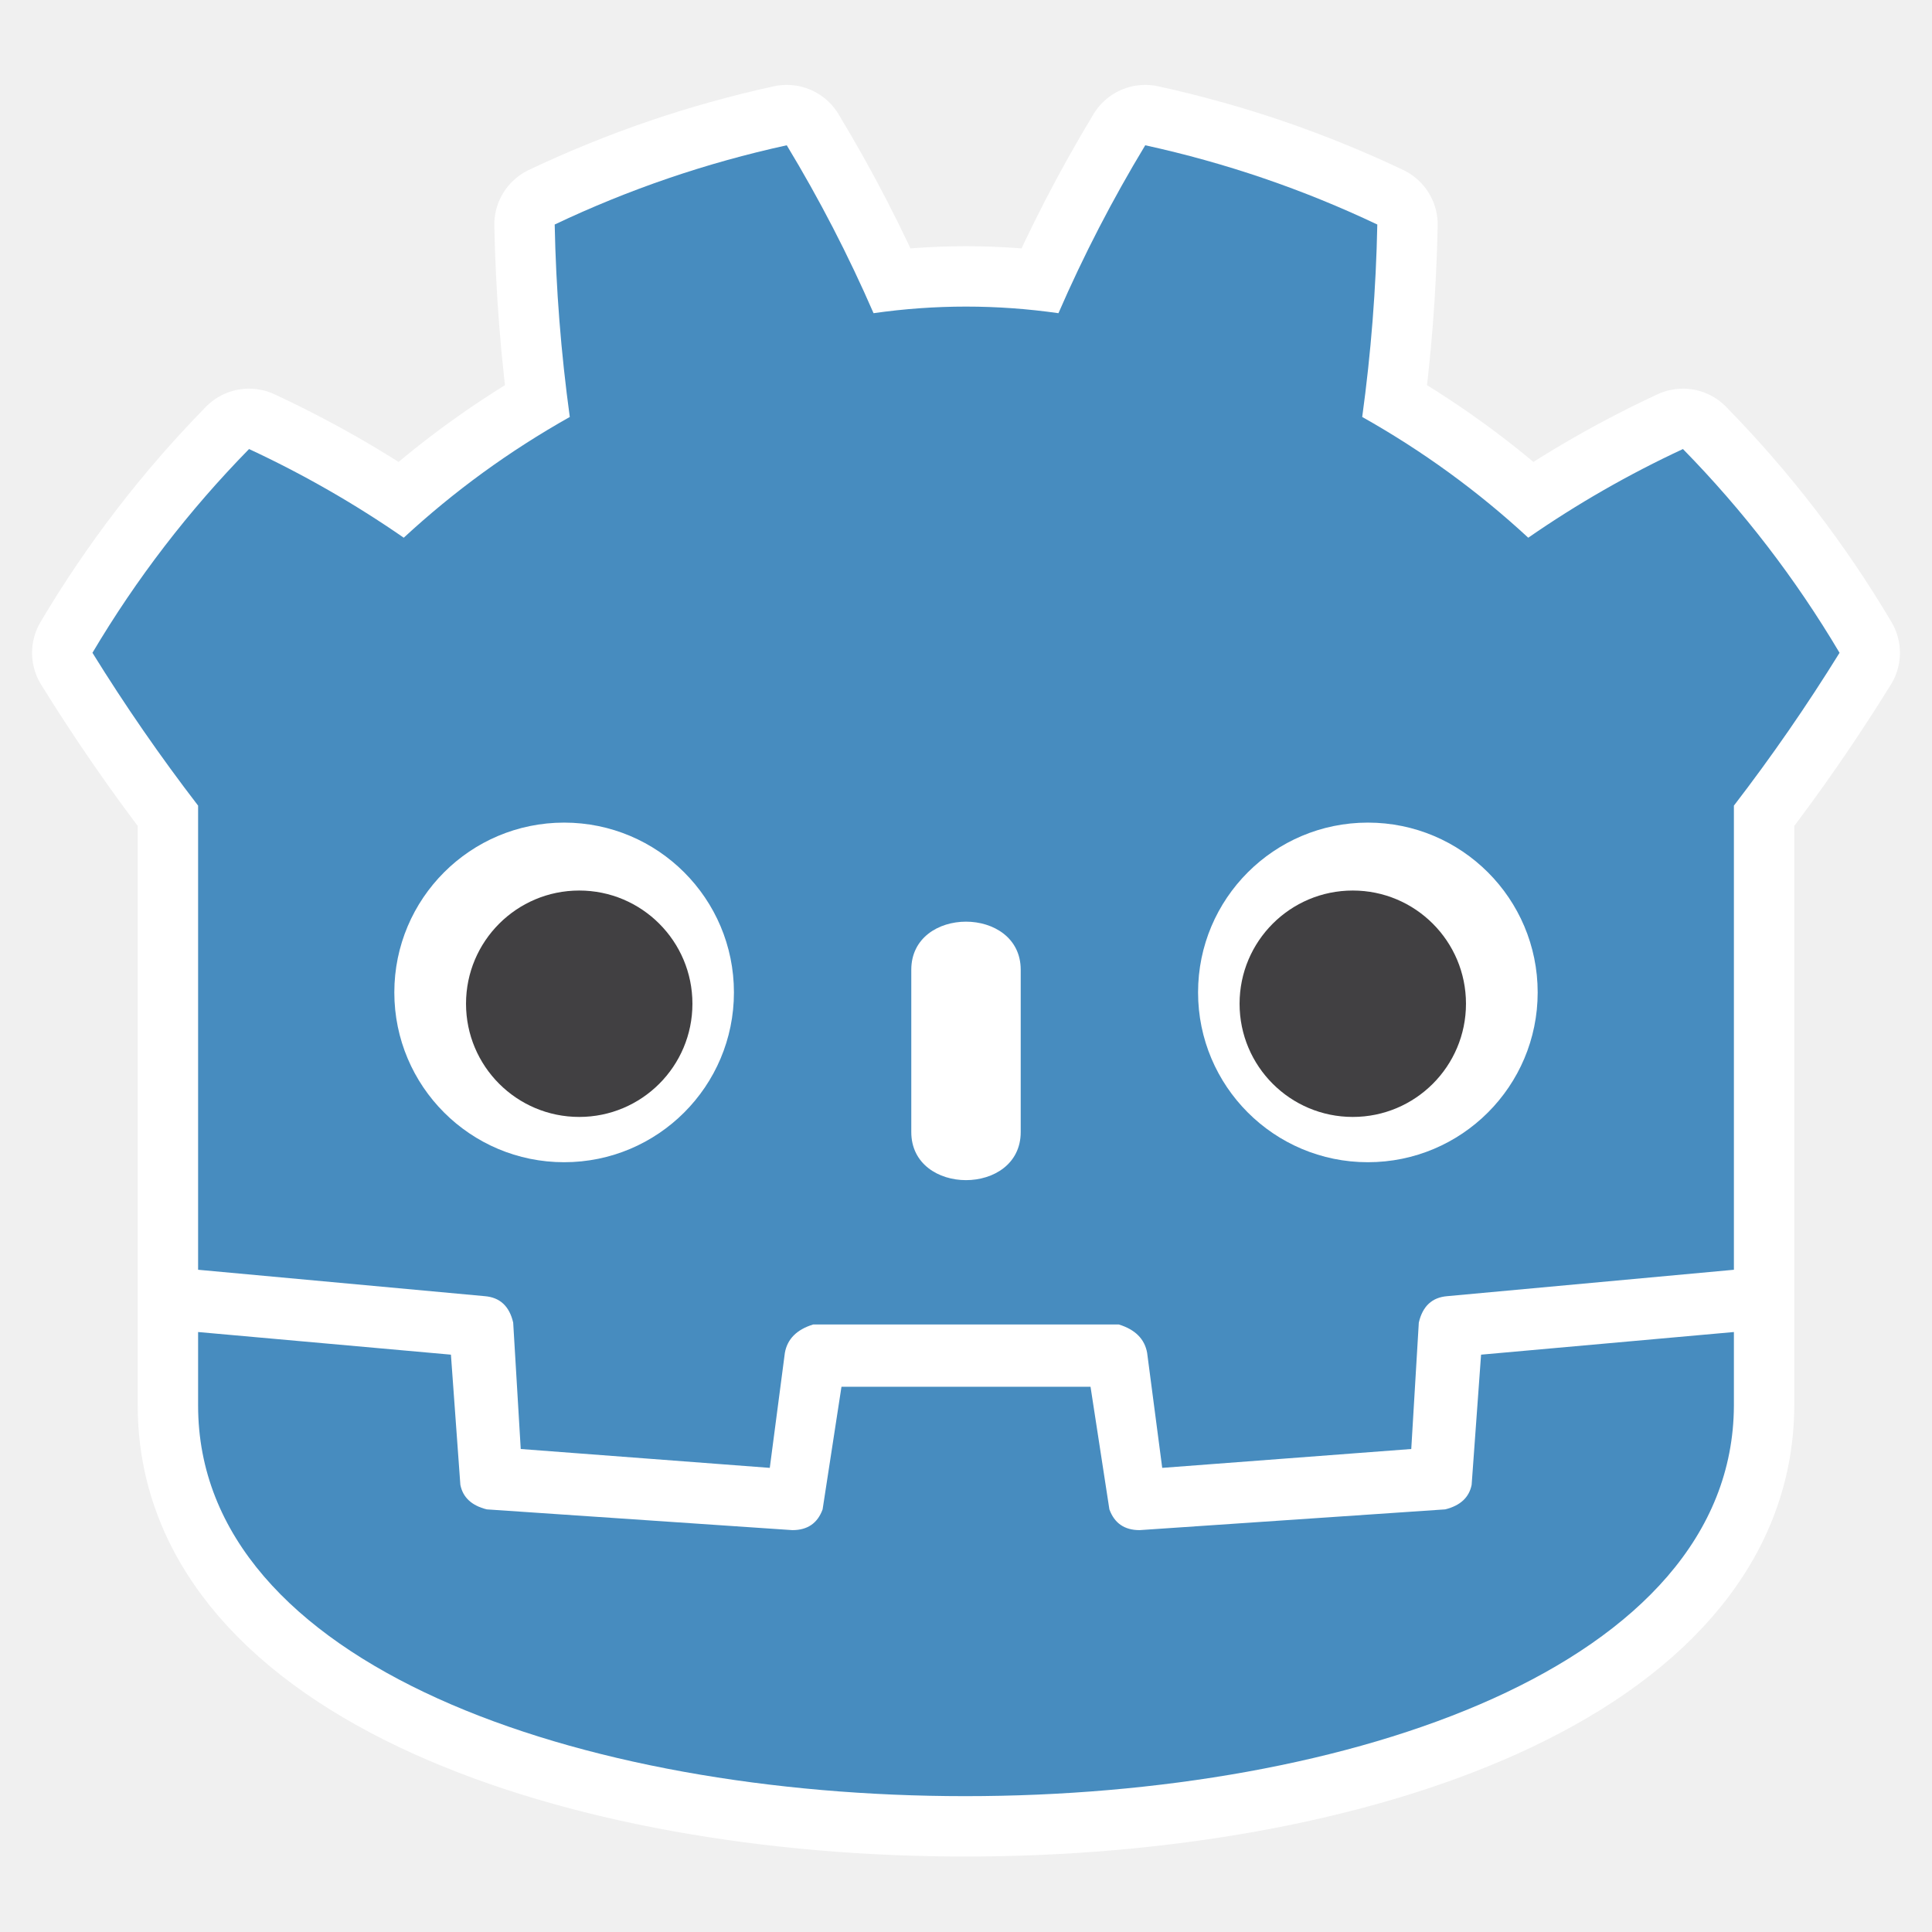
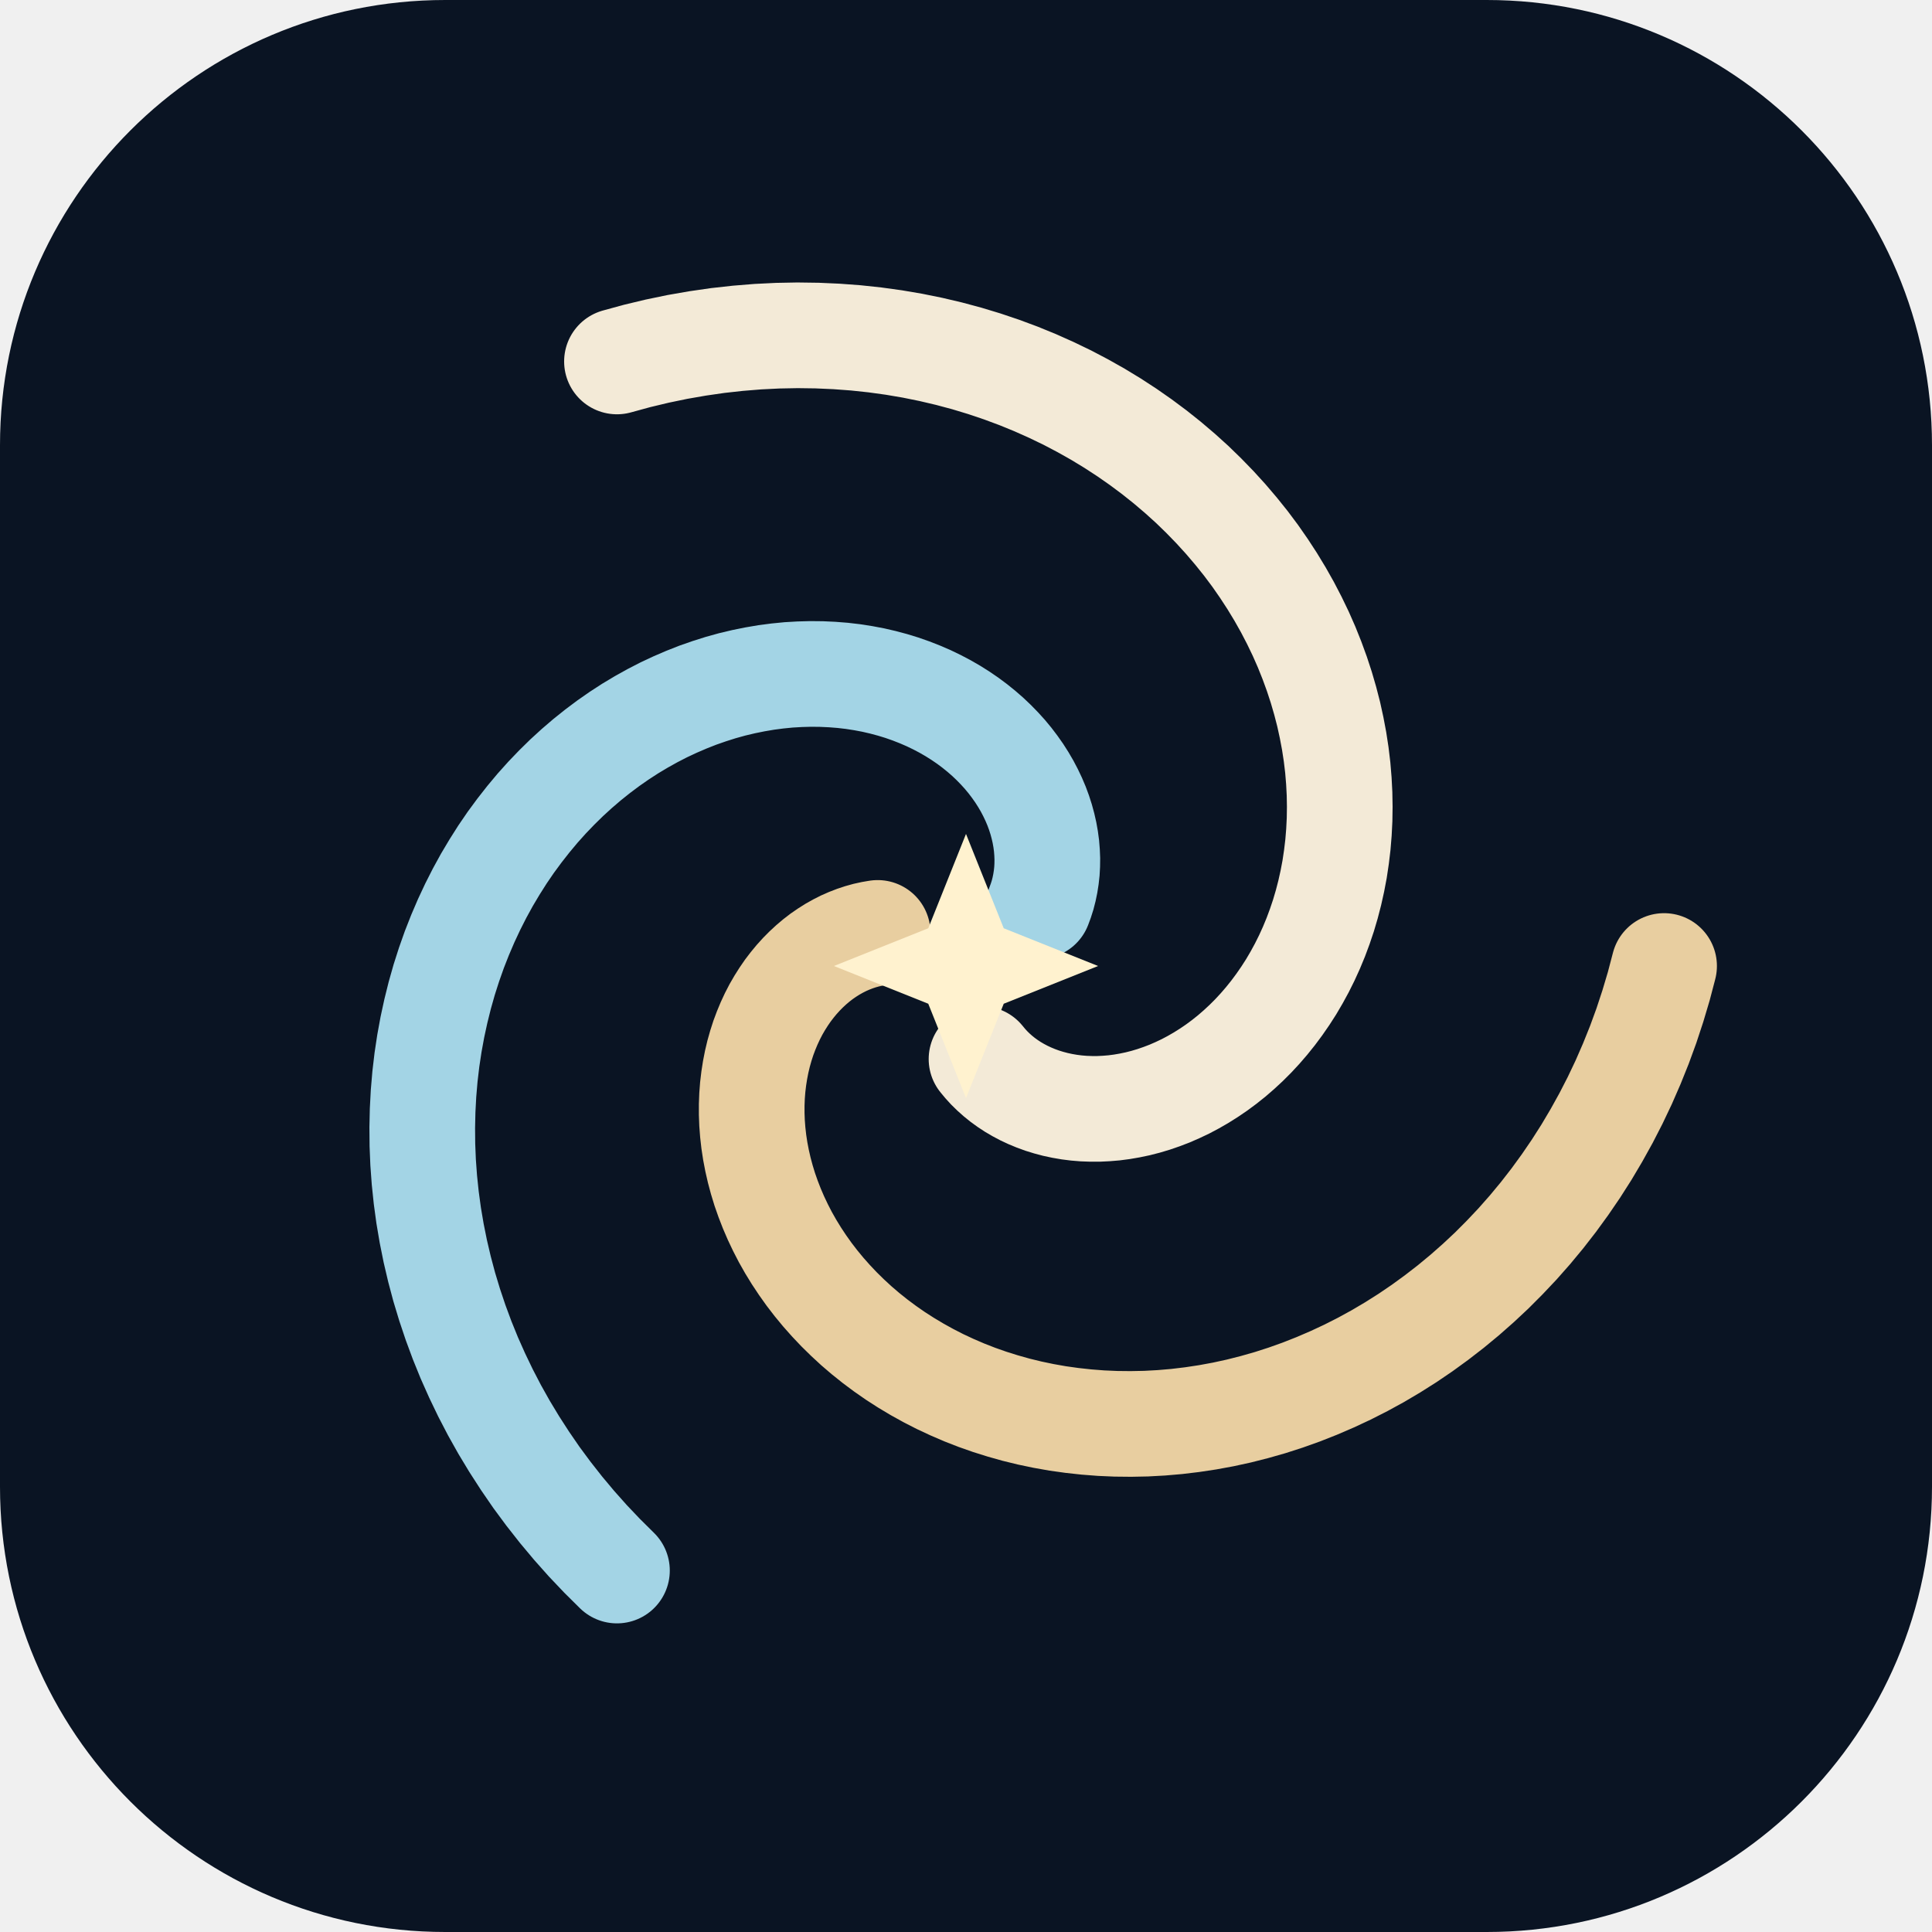
- <svg xmlns="http://www.w3.org/2000/svg" width="1024" height="1024">
-   <g fill="#fff">
-     <path d="M105 673v33q407 354 814 0v-33z" />
-     <path fill="none" stroke="#fff" stroke-linejoin="round" stroke-width="64" d="M105 745c0 276 813 276 814 0V427q30-39 56-81-35-59-83-108-43 20-82 47-40-37-88-64 7-51 8-102-59-28-123-42-26 43-46 89-49-7-98 0-20-46-46-89-64 14-123 42 1 51 8 102-48 27-88 64-39-27-82-47-48 49-83 108 26 42 56 81v318z" />
-     <path fill="#478cbf" d="m105 673 152 14q12 1 15 14l4 67 132 10 8-61q2-11 15-15h162q13 4 15 15l8 61 132-10 4-67q3-13 15-14l152-14V427q30-39 56-81-35-59-83-108-43 20-82 47-40-37-88-64 7-51 8-102-59-28-123-42-26 43-46 89-49-7-98 0-20-46-46-89-64 14-123 42 1 51 8 102-48 27-88 64-39-27-82-47-48 49-83 108 26 42 56 81zm0 33v39c0 276 813 276 814 0v-39l-134 12-5 69q-2 10-14 13l-162 11q-12 0-16-11l-10-65H446l-10 65q-4 11-16 11l-162-11q-12-3-14-13l-5-69z" />
-     <path d="M483 600c0 34 58 34 58 0v-86c0-34-58-34-58 0z" />
-     <circle cx="725" cy="526" r="90" />
-     <circle cx="299" cy="526" r="90" />
-   </g>
-   <g fill="#414042">
-     <circle cx="307" cy="532" r="60" />
-     <circle cx="717" cy="532" r="60" />
-   </g>
+ <svg xmlns="http://www.w3.org/2000/svg" viewBox="0 0 512 512" width="256" height="256">
+   <rect width="512" height="512" rx="118" fill="#0a1423" />
+   <path d="M232.59,247.23 L231.08,247.49 L229.57,247.82 L228.06,248.24 L226.55,248.74 L225.05,249.32 L223.55,249.98 L222.07,250.73 L220.61,251.55 L219.17,252.46 L217.75,253.44 L216.36,254.51 L215.00,255.66 L213.68,256.88 L212.39,258.18 L211.14,259.56 L209.94,261.01 L208.78,262.53 L207.68,264.13 L206.63,265.79 L205.63,267.52 L204.70,269.32 L203.83,271.19 L203.03,273.11 L202.29,275.09 L201.63,277.14 L201.04,279.23 L200.53,281.38 L200.10,283.58 L199.75,285.82 L199.48,288.10 L199.30,290.43 L199.21,292.80 L199.21,295.19 L199.30,297.62 L199.49,300.08 L199.77,302.56 L200.15,305.06 L200.63,307.57 L201.21,310.10 L201.89,312.64 L202.67,315.19 L203.56,317.73 L204.55,320.28 L205.64,322.81 L206.84,325.34 L208.14,327.86 L209.55,330.35 L211.07,332.83 L212.69,335.27 L214.41,337.69 L216.24,340.07 L218.18,342.42 L220.22,344.72 L222.36,346.98 L224.60,349.18 L226.94,351.34 L229.38,353.43 L231.92,355.46 L234.55,357.42 L237.28,359.32 L240.11,361.14 L243.02,362.88 L246.02,364.54 L249.10,366.12 L252.27,367.60 L255.52,369.00 L258.85,370.30 L262.26,371.50 L265.73,372.59 L269.28,373.59 L272.89,374.47 L276.57,375.24 L280.30,375.90 L284.09,376.43 L287.93,376.85 L291.82,377.15 L295.75,377.32 L299.72,377.36 L303.73,377.28 L307.77,377.06 L311.84,376.71 L315.93,376.22 L320.04,375.60 L324.17,374.84 L328.30,373.94 L332.44,372.89 L336.58,371.71 L340.71,370.38 L344.83,368.91 L348.94,367.29 L353.03,365.53 L357.10,363.63 L361.14,361.58 L365.14,359.39 L369.10,357.05 L373.02,354.57 L376.89,351.94 L380.70,349.17 L384.46,346.26 L388.15,343.21 L391.77,340.02 L395.32,336.70 L398.78,333.23 L402.17,329.64 L405.46,325.91 L408.66,322.05 L411.76,318.06 L414.75,313.95 L417.64,309.72 L420.42,305.36 L423.07,300.89 L425.61,296.31 L428.02,291.62 L430.30,286.82 L432.44,281.91 L434.45,276.91 L436.31,271.82 L438.02,266.63 L439.59,261.36 L441.00,256.00" fill="none" stroke="#e8cea0" stroke-width="28" stroke-linecap="round" />
+   <path d="M275.30,240.11 L275.83,238.68 L276.30,237.20 L276.69,235.68 L277.01,234.13 L277.26,232.53 L277.44,230.91 L277.53,229.26 L277.55,227.58 L277.48,225.88 L277.34,224.15 L277.11,222.42 L276.80,220.67 L276.40,218.91 L275.92,217.14 L275.35,215.37 L274.70,213.61 L273.95,211.84 L273.12,210.09 L272.21,208.35 L271.20,206.62 L270.11,204.91 L268.93,203.23 L267.67,201.57 L266.32,199.94 L264.88,198.35 L263.36,196.79 L261.76,195.27 L260.07,193.80 L258.30,192.37 L256.46,191.00 L254.53,189.68 L252.53,188.42 L250.45,187.22 L248.30,186.09 L246.08,185.02 L243.79,184.03 L241.44,183.11 L239.02,182.26 L236.54,181.50 L234.00,180.82 L231.41,180.22 L228.76,179.72 L226.06,179.30 L223.32,178.98 L220.53,178.76 L217.70,178.63 L214.83,178.60 L211.93,178.68 L209.00,178.85 L206.05,179.14 L203.07,179.53 L200.07,180.04 L197.06,180.65 L194.03,181.37 L191.00,182.21 L187.97,183.17 L184.93,184.23 L181.91,185.42 L178.89,186.72 L175.88,188.13 L172.89,189.67 L169.93,191.32 L166.99,193.08 L164.08,194.97 L161.21,196.97 L158.38,199.09 L155.59,201.32 L152.85,203.67 L150.16,206.13 L147.53,208.71 L144.96,211.39 L142.45,214.19 L140.02,217.10 L137.66,220.11 L135.37,223.22 L133.17,226.44 L131.06,229.77 L129.03,233.18 L127.10,236.70 L125.27,240.31 L123.54,244.01 L121.92,247.79 L120.40,251.66 L119.00,255.62 L117.71,259.65 L116.55,263.75 L115.51,267.93 L114.59,272.17 L113.80,276.48 L113.14,280.85 L112.62,285.27 L112.24,289.74 L112.00,294.26 L111.90,298.82 L111.94,303.43 L112.13,308.06 L112.47,312.72 L112.96,317.41 L113.60,322.12 L114.40,326.84 L115.35,331.57 L116.46,336.30 L117.72,341.04 L119.15,345.77 L120.73,350.48 L122.47,355.18 L124.37,359.86 L126.44,364.51 L128.66,369.13 L131.04,373.71 L133.58,378.24 L136.29,382.73 L139.15,387.16 L142.16,391.54 L145.34,395.84 L148.67,400.08 L152.15,404.24 L155.78,408.32 L159.57,412.31 L163.50,416.21" fill="none" stroke="#a3d4e5" stroke-width="28" stroke-linecap="round" />
+   <path d="M260.11,280.66 L261.09,281.84 L262.13,282.98 L263.25,284.08 L264.44,285.14 L265.69,286.15 L267.01,287.11 L268.39,288.02 L269.84,288.87 L271.35,289.67 L272.91,290.40 L274.53,291.07 L276.20,291.68 L277.92,292.21 L279.69,292.68 L281.51,293.07 L283.37,293.39 L285.26,293.63 L287.20,293.79 L289.16,293.86 L291.16,293.86 L293.19,293.76 L295.24,293.59 L297.30,293.32 L299.39,292.96 L301.49,292.52 L303.60,291.98 L305.71,291.35 L307.83,290.62 L309.95,289.81 L312.06,288.89 L314.17,287.89 L316.26,286.78 L318.34,285.58 L320.39,284.29 L322.43,282.90 L324.43,281.42 L326.41,279.84 L328.35,278.16 L330.25,276.40 L332.11,274.54 L333.92,272.59 L335.68,270.55 L337.39,268.42 L339.04,266.20 L340.63,263.90 L342.16,261.52 L343.61,259.05 L345.00,256.50 L346.31,253.87 L347.54,251.17 L348.69,248.39 L349.75,245.54 L350.73,242.63 L351.61,239.65 L352.40,236.60 L353.09,233.50 L353.69,230.34 L354.17,227.12 L354.56,223.86 L354.83,220.55 L355.00,217.20 L355.05,213.80 L354.99,210.37 L354.81,206.91 L354.52,203.42 L354.10,199.91 L353.56,196.38 L352.89,192.83 L352.11,189.27 L351.19,185.71 L350.15,182.14 L348.98,178.57 L347.68,175.01 L346.26,171.46 L344.70,167.92 L343.01,164.41 L341.19,160.91 L339.24,157.45 L337.16,154.02 L334.95,150.63 L332.62,147.28 L330.15,143.98 L327.55,140.74 L324.83,137.55 L321.98,134.42 L319.01,131.36 L315.92,128.36 L312.70,125.45 L309.36,122.61 L305.91,119.86 L302.34,117.20 L298.66,114.63 L294.87,112.16 L290.97,109.79 L286.96,107.53 L282.85,105.37 L278.64,103.34 L274.34,101.42 L269.94,99.62 L265.45,97.95 L260.88,96.41 L256.23,95.00 L251.49,93.73 L246.69,92.60 L241.81,91.61 L236.87,90.77 L231.87,90.08 L226.81,89.54 L221.70,89.16 L216.54,88.93 L211.34,88.86 L206.10,88.96 L200.84,89.22 L195.54,89.65 L190.22,90.24 L184.89,91.01 L179.54,91.94 L174.19,93.05 L168.84,94.33 L163.50,95.79" fill="none" stroke="#f3ead7" stroke-width="28" stroke-linecap="round" />
+   <path d="M256 221 266 246 291 256 266 266 256 291 246 266 221 256 246 246Z" fill="#fff2cf" />
</svg>
